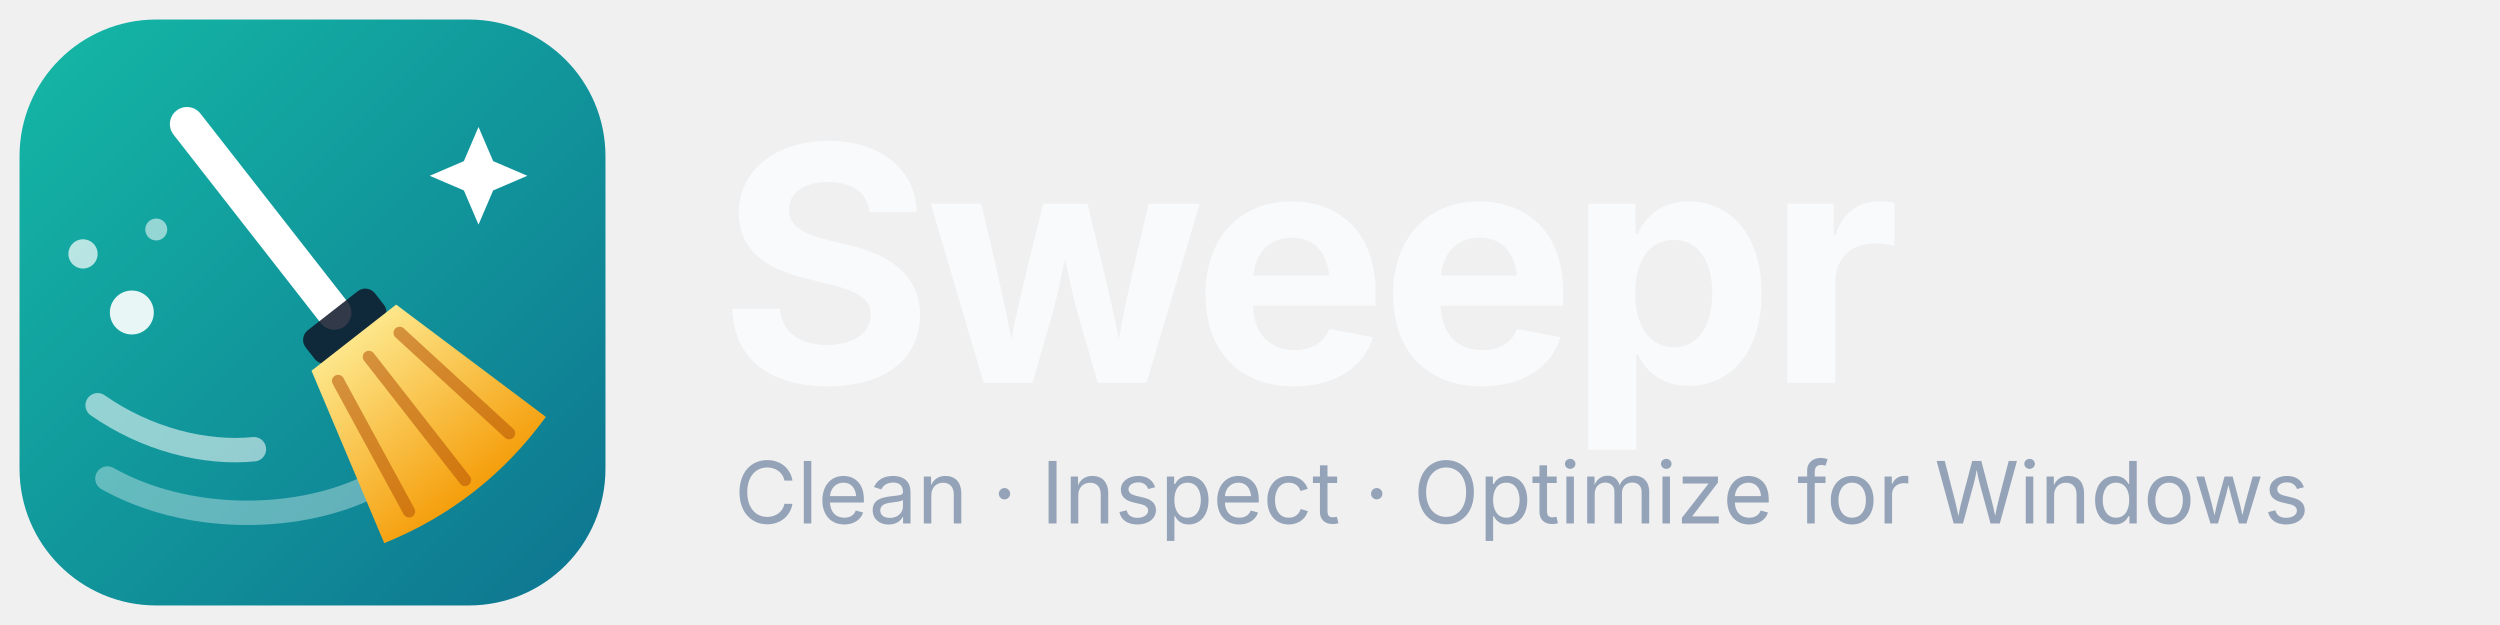
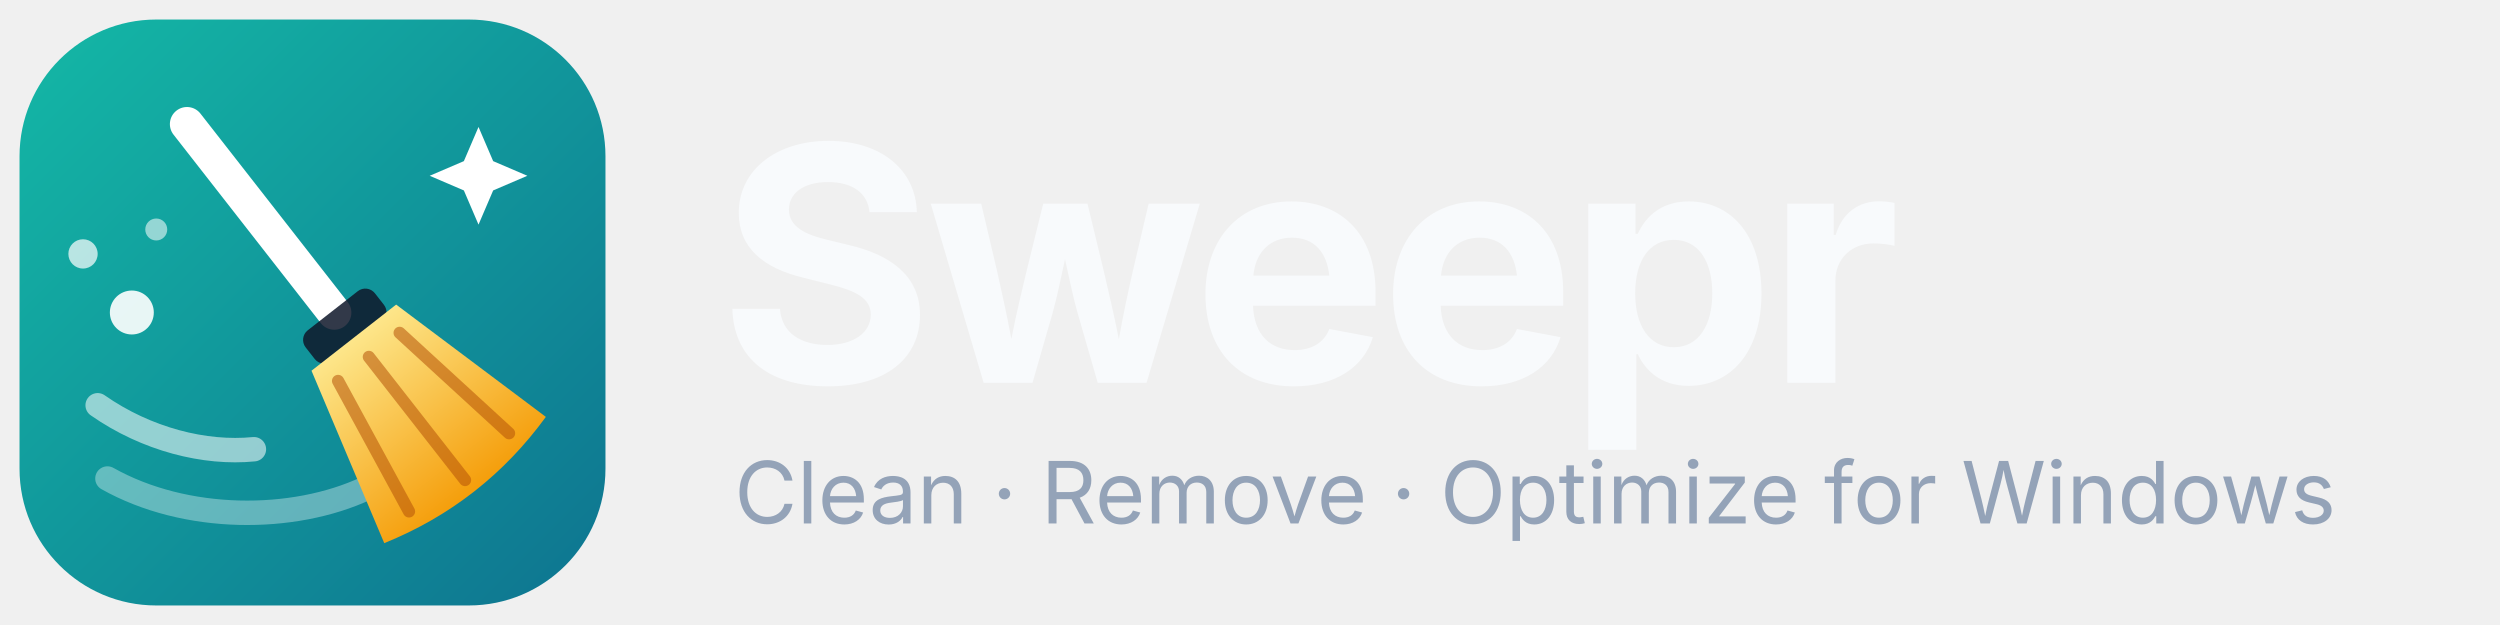
<svg xmlns="http://www.w3.org/2000/svg" viewBox="0 0 640 160" width="640" height="160" role="img" aria-label="Sweepr">
  <svg x="0" y="0" width="160" height="160" viewBox="0 0 256 256">
    <defs>
      <linearGradient id="bg" x1="0" y1="0" x2="1" y2="1">
        <stop offset="0" stop-color="#14B8A6" />
        <stop offset="1" stop-color="#0E7490" />
      </linearGradient>
      <linearGradient id="head" x1="0" y1="0" x2="0" y2="1">
        <stop offset="0" stop-color="#FDE68A" />
        <stop offset="1" stop-color="#F59E0B" />
      </linearGradient>
    </defs>
    <rect x="8" y="8" width="240" height="240" rx="56" fill="url(#bg)" />
    <path d="M44 196 C 76 214, 120 214, 150 200" fill="none" stroke="#FFFFFF" stroke-opacity="0.35" stroke-width="10" stroke-linecap="round" />
    <path d="M40 166 C 60 180, 84 186, 104 184" fill="none" stroke="#FFFFFF" stroke-opacity="0.55" stroke-width="10" stroke-linecap="round" />
    <circle cx="54" cy="128" r="9" fill="#FFFFFF" fill-opacity="0.9" />
    <circle cx="34" cy="104" r="6" fill="#FFFFFF" fill-opacity="0.7" />
    <circle cx="64" cy="94" r="4.5" fill="#FFFFFF" fill-opacity="0.55" />
    <g transform="rotate(-38 140 132)">
      <rect x="133" y="22" width="14" height="112" rx="7" fill="#FFFFFF" />
      <rect x="122" y="126" width="36" height="16" rx="5" fill="#0F172A" fill-opacity="0.85" />
      <path d="M118 140 H162 L182 214 Q140 226 98 214 Z" fill="url(#head)" />
      <path d="M124 150 L114 210 M140 150 V214 M156 150 L166 210" stroke="#B45309" stroke-opacity="0.55" stroke-width="5" stroke-linecap="round" />
    </g>
    <path d="M196 52 l6 14 l14 6 l-14 6 l-6 14 l-6 -14 l-14 -6 l14 -6 z" fill="#FFFFFF" />
  </svg>
  <text x="184" y="98" font-family="Segoe UI, Inter, Helvetica, Arial, sans-serif" font-size="84" font-weight="700" letter-spacing="-2" fill="#F8FAFC">Sweepr</text>
-   <text x="188" y="134" font-family="Segoe UI, Inter, Helvetica, Arial, sans-serif" font-size="22" fill="#94A3B8">Clean · Inspect · Optimize for Windows</text>
+   <text x="188" y="134" font-family="Segoe UI, Inter, Helvetica, Arial, sans-serif" font-size="22" fill="#94A3B8">Clean · Remove · Optimize for Windows</text>
</svg>
